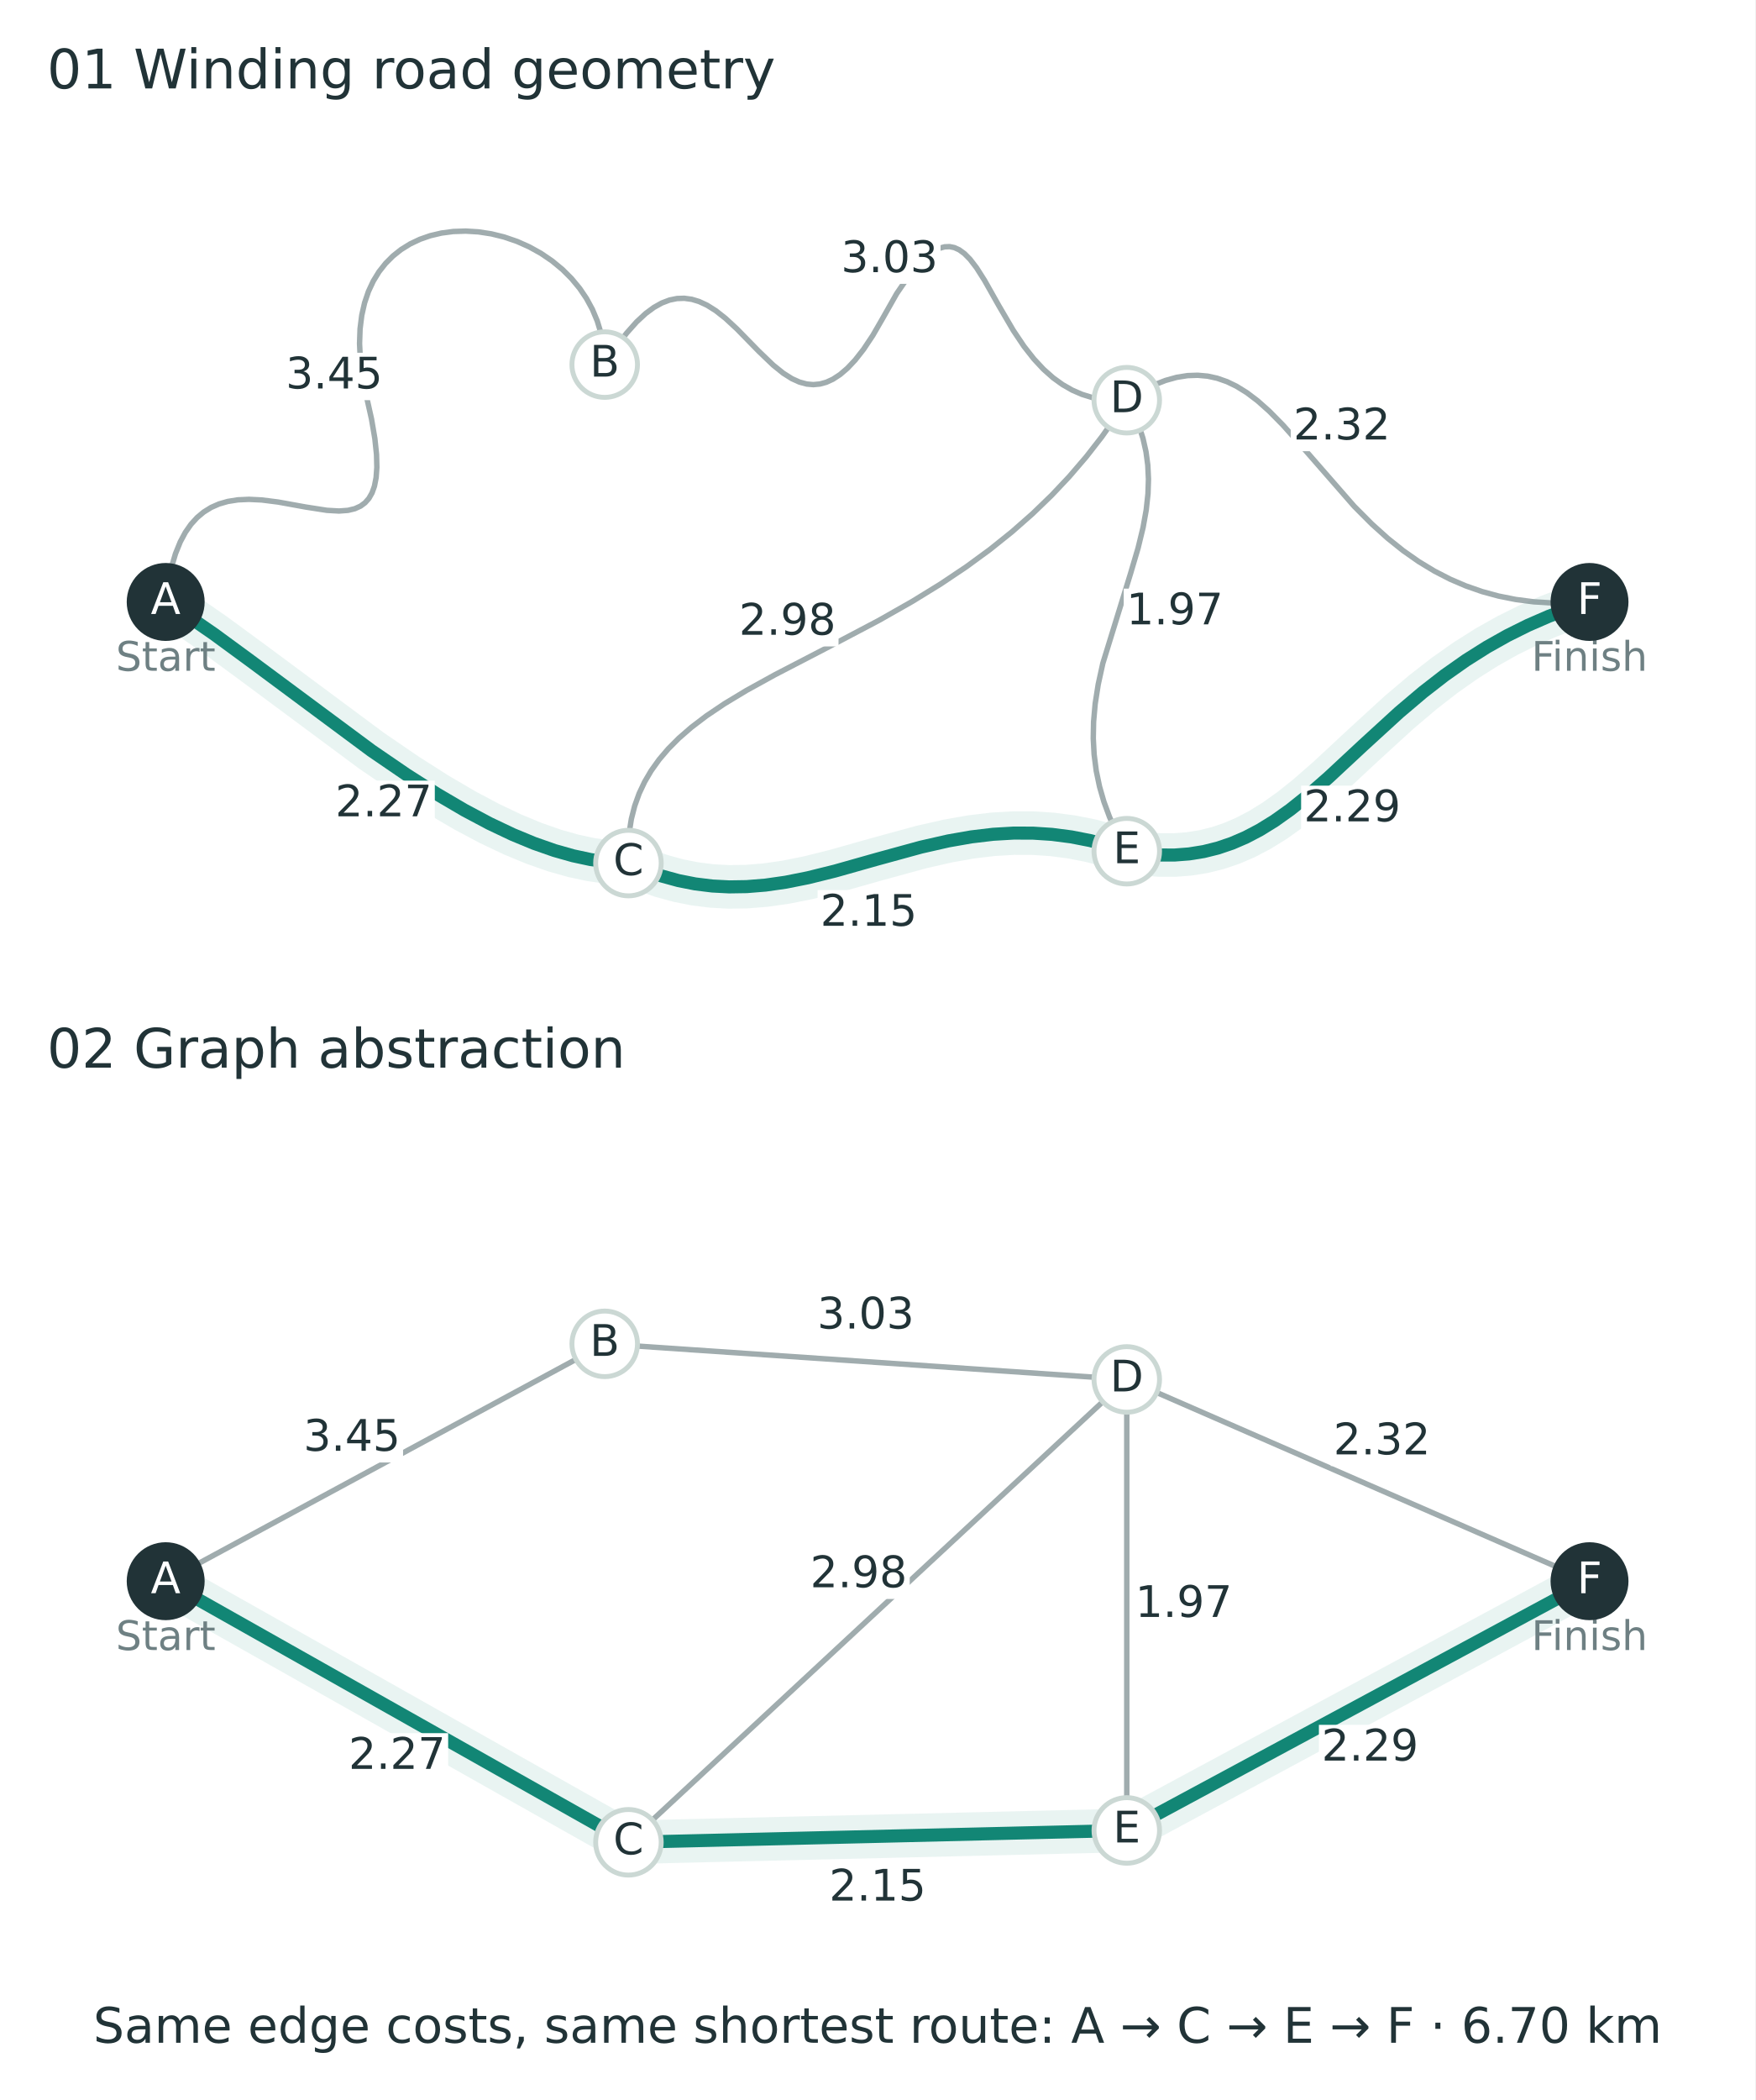
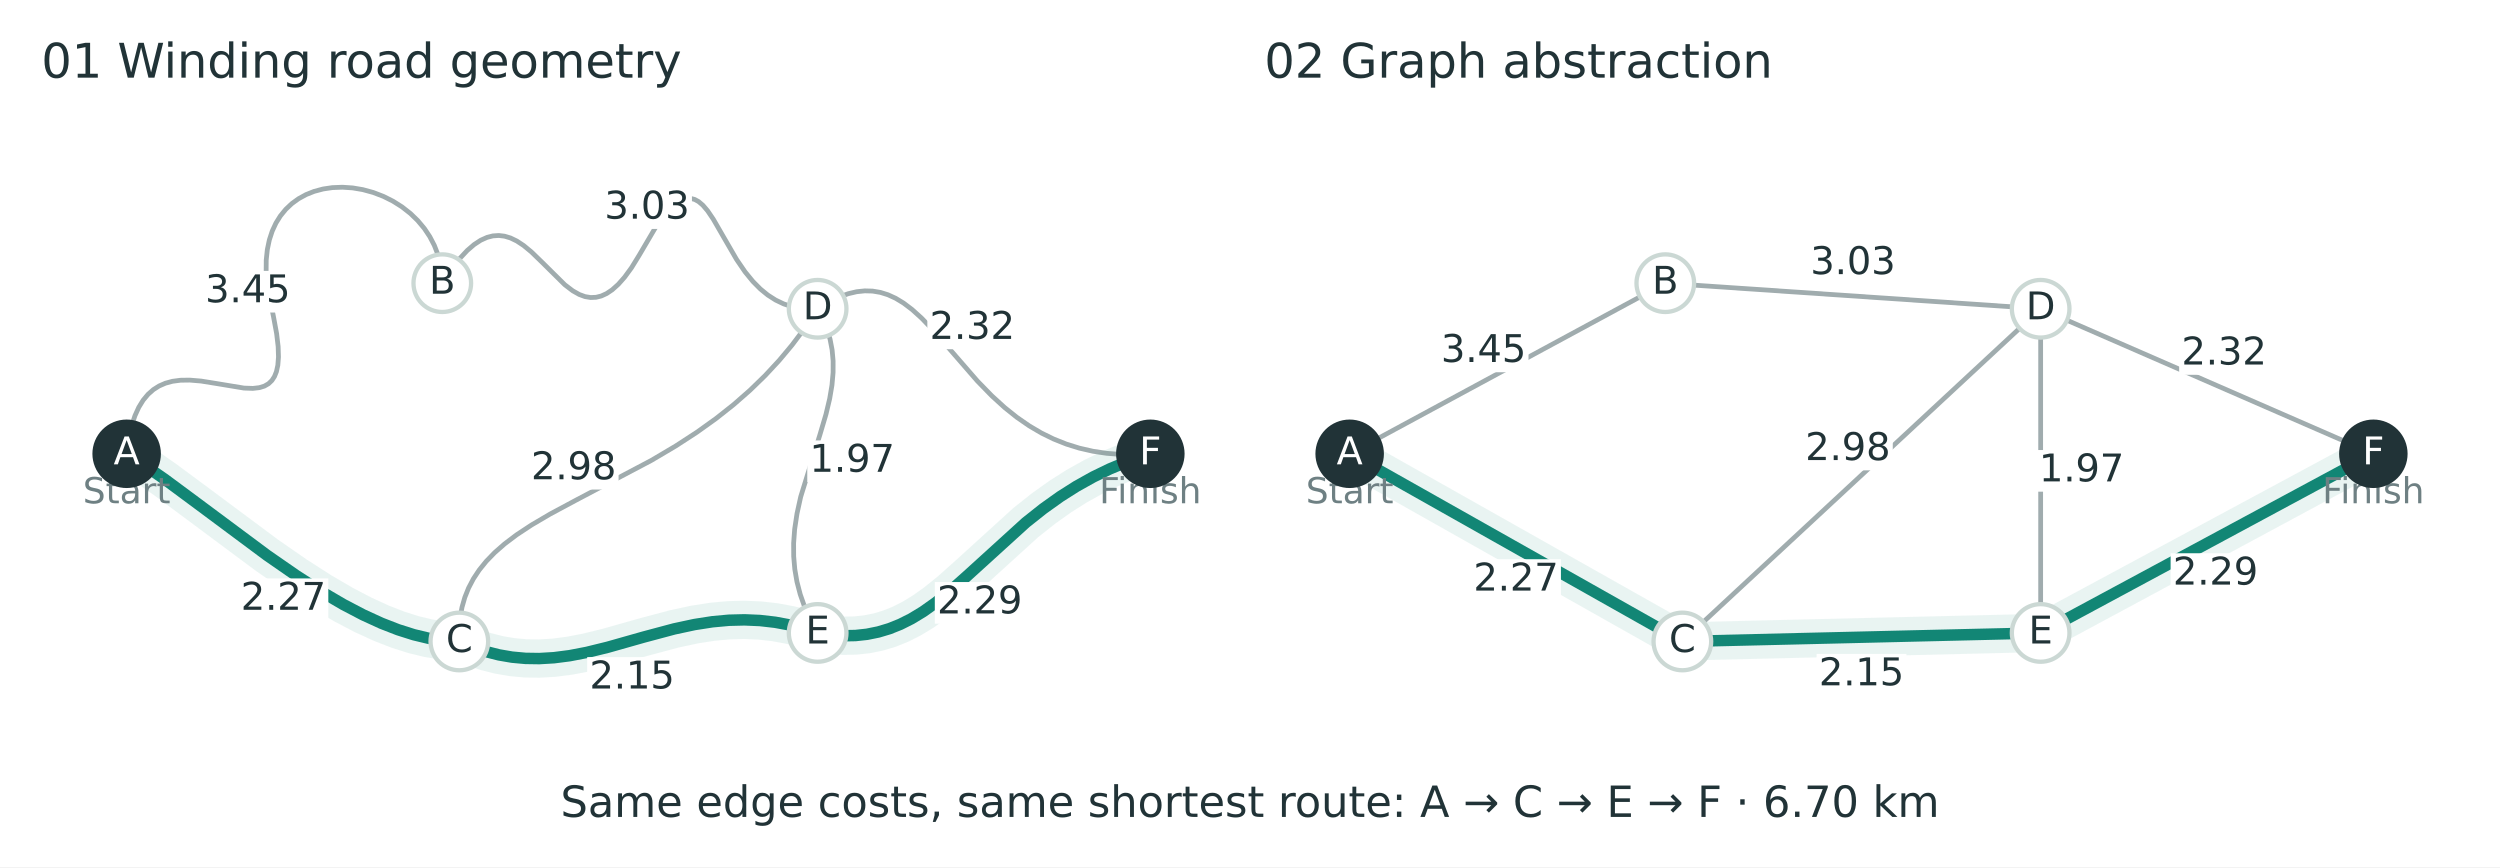
- <svg xmlns="http://www.w3.org/2000/svg" xmlns:xlink="http://www.w3.org/1999/xlink" width="322.437pt" height="385.68pt" viewBox="0 0 322.437 385.68" version="1.1">
+ <svg xmlns="http://www.w3.org/2000/svg" xmlns:xlink="http://www.w3.org/1999/xlink" width="522.48pt" height="181.237pt" viewBox="0 0 522.48 181.237" version="1.1">
  <defs>
    <style type="text/css">*{stroke-linejoin: round; stroke-linecap: butt}</style>
  </defs>
  <g id="figure_1">
    <g id="patch_1">
-       <path d="M 0 385.68 L 322.437 385.68 L 322.437 0 L 0 0 z " style="fill: #ffffff" />
+       <path d="M 0 181.237 L 522.48 181.237 L 522.48 0 L 0 0 z " style="fill: #ffffff" />
    </g>
    <g id="axes_1">
      <g id="line2d_1">
-         <path d="M 30.437 110.554 L 34.381 113.054 L 39.309 116.458 L 46.115 121.449 L 68.247 137.871 L 74.704 142.286 L 80.319 145.863 L 85.351 148.811 L 89.926 151.245 L 94.184 153.265 L 98.117 154.892 L 101.87 156.205 L 105.291 157.173 L 108.529 157.867 L 111.582 158.301 L 114.451 158.493 L 115.445 158.508 L 115.445 158.508 " clip-path="url(#p13f0775d7f)" style="fill: none; stroke: #128675; stroke-opacity: 0.09; stroke-width: 8; stroke-linecap: round" />
+         <path d="M 26.469 94.839 L 29.981 97.075 L 34.541 100.253 L 41.373 105.314 L 55.816 116.061 L 61.935 120.301 L 67.145 123.643 L 71.759 126.34 L 75.874 128.493 L 79.726 130.258 L 83.181 131.604 L 86.482 132.651 L 89.504 133.379 L 92.367 133.84 L 95.07 134.047 L 96 134.062 L 96 134.062 " clip-path="url(#p86a89e6e1b)" style="fill: none; stroke: #128675; stroke-opacity: 0.09; stroke-width: 8; stroke-linecap: round" />
      </g>
      <g id="line2d_2">
-         <path d="M 115.445 158.508 L 118.519 159.822 L 121.533 160.878 L 124.645 161.73 L 127.701 162.334 L 130.857 162.723 L 133.964 162.884 L 137.174 162.834 L 140.633 162.553 L 144.342 162.022 L 148.445 161.203 L 153.375 159.98 L 161.145 157.785 L 169.194 155.58 L 174.203 154.441 L 178.423 153.7 L 182.431 153.223 L 186.221 153.001 L 189.779 153.013 L 193.257 153.241 L 196.822 153.704 L 200.305 154.385 L 203.879 155.319 L 206.992 156.328 L 206.992 156.328 " clip-path="url(#p13f0775d7f)" style="fill: none; stroke: #128675; stroke-opacity: 0.09; stroke-width: 8; stroke-linecap: round" />
+         <path d="M 96 134.062 L 98.776 135.238 L 101.492 136.158 L 104.279 136.867 L 107.013 137.336 L 109.82 137.595 L 112.703 137.639 L 115.78 137.456 L 119.054 137.034 L 122.645 136.344 L 127.024 135.267 L 134.544 133.137 L 140.919 131.433 L 145.162 130.523 L 148.89 129.942 L 152.331 129.626 L 155.601 129.542 L 158.825 129.683 L 162 130.046 L 165.122 130.625 L 168.333 131.454 L 170.88 132.279 L 170.88 132.279 " clip-path="url(#p86a89e6e1b)" style="fill: none; stroke: #128675; stroke-opacity: 0.09; stroke-width: 8; stroke-linecap: round" />
      </g>
      <g id="line2d_3">
-         <path d="M 206.992 156.328 L 210.056 156.795 L 212.978 157.026 L 215.767 157.034 L 218.436 156.829 L 221.133 156.395 L 223.719 155.752 L 226.335 154.863 L 228.857 153.773 L 231.419 152.43 L 234.144 150.746 L 237.035 148.691 L 240.218 146.15 L 244.063 142.785 L 250.407 136.882 L 257.04 130.815 L 261.415 127.111 L 265.377 124.035 L 269.298 121.275 L 273.154 118.841 L 276.909 116.73 L 280.709 114.841 L 284.539 113.175 L 288.59 111.655 L 292 110.554 L 292 110.554 " clip-path="url(#p13f0775d7f)" style="fill: none; stroke: #128675; stroke-opacity: 0.09; stroke-width: 8; stroke-linecap: round" />
+         <path d="M 170.88 132.279 L 173.657 132.692 L 176.292 132.867 L 178.796 132.82 L 181.181 132.561 L 183.57 132.078 L 185.855 131.393 L 188.153 130.474 L 190.465 129.313 L 192.897 127.84 L 195.546 125.962 L 198.519 123.564 L 202.224 120.267 L 214.394 109.203 L 218.041 106.31 L 221.588 103.779 L 224.996 101.618 L 228.501 99.663 L 231.943 97.995 L 235.447 96.534 L 239.175 95.222 L 240.411 94.839 L 240.411 94.839 " clip-path="url(#p86a89e6e1b)" style="fill: none; stroke: #128675; stroke-opacity: 0.09; stroke-width: 8; stroke-linecap: round" />
      </g>
      <g id="line2d_4">
-         <path d="M 30.437 110.554 L 30.9 107.075 L 31.497 104.199 L 32.239 101.687 L 33.116 99.516 L 34.051 97.772 L 35.086 96.29 L 36.213 95.053 L 37.423 94.042 L 38.794 93.192 L 40.239 92.557 L 41.843 92.094 L 43.703 91.8 L 45.72 91.708 L 48.087 91.822 L 51.098 92.204 L 56.182 93.125 L 60.056 93.726 L 62.286 93.852 L 63.921 93.731 L 65.185 93.428 L 66.247 92.943 L 67.068 92.333 L 67.77 91.534 L 68.346 90.526 L 68.786 89.293 L 69.095 87.708 L 69.23 85.823 L 69.169 83.467 L 68.861 80.547 L 68.249 76.956 L 67.233 72.42 L 66.583 69.105 L 66.193 66 L 66.052 63.103 L 66.144 60.409 L 66.456 57.916 L 66.975 55.622 L 67.687 53.522 L 68.578 51.615 L 69.634 49.897 L 70.843 48.365 L 72.19 47.016 L 73.661 45.847 L 75.346 44.8 L 77.14 43.949 L 79.027 43.291 L 81.107 42.801 L 83.254 42.518 L 85.57 42.442 L 87.915 42.587 L 90.267 42.95 L 92.602 43.524 L 95.017 44.353 L 97.246 45.348 L 99.39 46.539 L 101.424 47.923 L 103.327 49.494 L 104.986 51.15 L 106.488 52.965 L 107.743 54.822 L 108.824 56.813 L 109.713 58.935 L 110.36 61.049 L 110.81 63.273 L 111.049 65.603 L 111.086 66.96 L 111.086 66.96 " clip-path="url(#p13f0775d7f)" style="fill: none; stroke: #6e8083; stroke-opacity: 0.65; stroke-linecap: round" />
+         <path d="M 26.469 94.839 L 26.901 91.683 L 27.476 89.101 L 28.199 86.889 L 29.006 85.118 L 29.923 83.632 L 30.94 82.411 L 32.047 81.433 L 33.232 80.677 L 34.562 80.092 L 36.034 79.69 L 37.728 79.465 L 39.639 79.437 L 42.009 79.636 L 45.223 80.151 L 50.986 81.104 L 52.849 81.171 L 54.213 81.015 L 55.261 80.688 L 56.129 80.187 L 56.825 79.518 L 57.361 78.695 L 57.773 77.666 L 58.065 76.328 L 58.199 74.611 L 58.131 72.437 L 57.812 69.714 L 57.186 66.337 L 55.848 59.646 L 55.62 56.896 L 55.638 54.359 L 55.869 52.155 L 56.292 50.134 L 56.896 48.293 L 57.665 46.631 L 58.588 45.142 L 59.716 43.754 L 60.985 42.554 L 62.379 41.541 L 63.968 40.668 L 65.66 39.994 L 67.53 39.495 L 69.472 39.208 L 71.564 39.128 L 73.685 39.269 L 75.809 39.628 L 78.012 40.229 L 80.162 41.056 L 82.139 42.05 L 84.017 43.237 L 85.77 44.613 L 87.301 46.093 L 88.674 47.735 L 89.812 49.44 L 90.77 51.281 L 91.494 53.149 L 92.023 55.132 L 92.341 57.228 L 92.434 59.182 L 92.434 59.182 " clip-path="url(#p86a89e6e1b)" style="fill: none; stroke: #6e8083; stroke-opacity: 0.65; stroke-linecap: round" />
      </g>
      <g id="line2d_5">
-         <path d="M 111.086 66.96 L 113.197 63.723 L 115.11 61.184 L 116.948 59.117 L 118.613 57.574 L 120.121 56.46 L 121.581 55.645 L 122.995 55.107 L 124.367 54.827 L 125.7 54.782 L 127.082 54.97 L 128.426 55.376 L 129.898 56.061 L 131.491 57.062 L 133.274 58.464 L 135.392 60.425 L 139.381 64.507 L 142.029 67.047 L 143.889 68.542 L 145.476 69.544 L 146.862 70.171 L 148.197 70.532 L 149.4 70.639 L 150.63 70.525 L 151.804 70.201 L 153.007 69.648 L 154.33 68.784 L 155.691 67.617 L 157.094 66.126 L 158.639 64.154 L 160.341 61.599 L 162.108 58.541 L 164.733 53.91 L 166.767 50.95 L 168.544 48.75 L 170.029 47.25 L 171.339 46.237 L 172.497 45.623 L 173.527 45.331 L 174.445 45.295 L 175.321 45.473 L 176.213 45.881 L 177.172 46.579 L 178.197 47.617 L 179.389 49.17 L 180.861 51.488 L 183.489 56.143 L 186.156 60.7 L 188.109 63.607 L 189.927 65.922 L 191.696 67.819 L 193.46 69.384 L 195.191 70.633 L 196.96 71.645 L 198.753 72.426 L 200.673 73.019 L 202.604 73.388 L 204.661 73.557 L 206.851 73.51 L 206.992 73.499 L 206.992 73.499 " clip-path="url(#p13f0775d7f)" style="fill: none; stroke: #6e8083; stroke-opacity: 0.65; stroke-linecap: round" />
+         <path d="M 92.434 59.182 L 94.349 56.269 L 96.085 54.026 L 97.66 52.339 L 99.09 51.11 L 100.466 50.209 L 101.794 49.61 L 103.002 49.3 L 104.244 49.216 L 105.448 49.36 L 106.685 49.733 L 108.02 50.378 L 109.445 51.319 L 111.082 52.672 L 113.229 54.753 L 118.047 59.516 L 119.695 60.773 L 121.065 61.547 L 122.272 61.989 L 123.443 62.181 L 124.576 62.132 L 125.67 61.858 L 126.795 61.341 L 127.952 60.561 L 129.221 59.421 L 130.535 57.933 L 131.979 55.953 L 133.566 53.377 L 137.274 47.07 L 138.983 44.807 L 140.411 43.276 L 141.608 42.304 L 142.665 41.73 L 143.555 41.484 L 144.395 41.476 L 145.193 41.687 L 145.997 42.128 L 146.891 42.889 L 147.875 44.04 L 149.078 45.818 L 150.904 48.983 L 153.935 54.218 L 155.709 56.813 L 157.348 58.819 L 158.904 60.389 L 160.469 61.667 L 162.099 62.71 L 163.786 63.516 L 165.521 64.09 L 167.29 64.44 L 169.191 64.583 L 170.88 64.531 L 170.88 64.531 " clip-path="url(#p86a89e6e1b)" style="fill: none; stroke: #6e8083; stroke-opacity: 0.65; stroke-linecap: round" />
      </g>
      <g id="line2d_6">
-         <path d="M 30.437 110.554 L 34.381 113.054 L 39.309 116.458 L 46.115 121.449 L 68.247 137.871 L 74.704 142.286 L 80.319 145.863 L 85.351 148.811 L 89.926 151.245 L 94.184 153.265 L 98.117 154.892 L 101.87 156.205 L 105.291 157.173 L 108.529 157.867 L 111.582 158.301 L 114.451 158.493 L 115.445 158.508 L 115.445 158.508 " clip-path="url(#p13f0775d7f)" style="fill: none; stroke: #128675; stroke-width: 2.4; stroke-linecap: round" />
+         <path d="M 26.469 94.839 L 29.981 97.075 L 34.541 100.253 L 41.373 105.314 L 55.816 116.061 L 61.935 120.301 L 67.145 123.643 L 71.759 126.34 L 75.874 128.493 L 79.726 130.258 L 83.181 131.604 L 86.482 132.651 L 89.504 133.379 L 92.367 133.84 L 95.07 134.047 L 96 134.062 L 96 134.062 " clip-path="url(#p86a89e6e1b)" style="fill: none; stroke: #128675; stroke-width: 2.4; stroke-linecap: round" />
      </g>
      <g id="line2d_7">
-         <path d="M 115.445 158.508 L 118.519 159.822 L 121.533 160.878 L 124.645 161.73 L 127.701 162.334 L 130.857 162.723 L 133.964 162.884 L 137.174 162.834 L 140.633 162.553 L 144.342 162.022 L 148.445 161.203 L 153.375 159.98 L 161.145 157.785 L 169.194 155.58 L 174.203 154.441 L 178.423 153.7 L 182.431 153.223 L 186.221 153.001 L 189.779 153.013 L 193.257 153.241 L 196.822 153.704 L 200.305 154.385 L 203.879 155.319 L 206.992 156.328 L 206.992 156.328 " clip-path="url(#p13f0775d7f)" style="fill: none; stroke: #128675; stroke-width: 2.4; stroke-linecap: round" />
+         <path d="M 96 134.062 L 98.776 135.238 L 101.492 136.158 L 104.279 136.867 L 107.013 137.336 L 109.82 137.595 L 112.703 137.639 L 115.78 137.456 L 119.054 137.034 L 122.645 136.344 L 127.024 135.267 L 134.544 133.137 L 140.919 131.433 L 145.162 130.523 L 148.89 129.942 L 152.331 129.626 L 155.601 129.542 L 158.825 129.683 L 162 130.046 L 165.122 130.625 L 168.333 131.454 L 170.88 132.279 L 170.88 132.279 " clip-path="url(#p86a89e6e1b)" style="fill: none; stroke: #128675; stroke-width: 2.4; stroke-linecap: round" />
      </g>
      <g id="line2d_8">
-         <path d="M 206.992 156.328 L 210.056 156.795 L 212.978 157.026 L 215.767 157.034 L 218.436 156.829 L 221.133 156.395 L 223.719 155.752 L 226.335 154.863 L 228.857 153.773 L 231.419 152.43 L 234.144 150.746 L 237.035 148.691 L 240.218 146.15 L 244.063 142.785 L 250.407 136.882 L 257.04 130.815 L 261.415 127.111 L 265.377 124.035 L 269.298 121.275 L 273.154 118.841 L 276.909 116.73 L 280.709 114.841 L 284.539 113.175 L 288.59 111.655 L 292 110.554 L 292 110.554 " clip-path="url(#p13f0775d7f)" style="fill: none; stroke: #128675; stroke-width: 2.4; stroke-linecap: round" />
+         <path d="M 170.88 132.279 L 173.657 132.692 L 176.292 132.867 L 178.796 132.82 L 181.181 132.561 L 183.57 132.078 L 185.855 131.393 L 188.153 130.474 L 190.465 129.313 L 192.897 127.84 L 195.546 125.962 L 198.519 123.564 L 202.224 120.267 L 214.394 109.203 L 218.041 106.31 L 221.588 103.779 L 224.996 101.618 L 228.501 99.663 L 231.943 97.995 L 235.447 96.534 L 239.175 95.222 L 240.411 94.839 L 240.411 94.839 " clip-path="url(#p86a89e6e1b)" style="fill: none; stroke: #128675; stroke-width: 2.4; stroke-linecap: round" />
      </g>
      <g id="line2d_9">
-         <path d="M 206.992 73.499 L 209.54 71.934 L 211.957 70.714 L 214.114 69.869 L 216.174 69.297 L 218.144 68.985 L 220.032 68.919 L 221.847 69.083 L 223.596 69.465 L 225.397 70.094 L 227.143 70.936 L 229.052 72.117 L 231.019 73.605 L 233.153 75.503 L 235.671 78.057 L 238.912 81.693 L 248.774 92.99 L 252.004 96.232 L 254.927 98.865 L 257.759 101.13 L 260.621 103.137 L 263.501 104.881 L 266.384 106.365 L 269.254 107.597 L 272.285 108.654 L 275.281 109.468 L 278.434 110.098 L 281.754 110.529 L 285.248 110.746 L 288.923 110.736 L 292 110.554 L 292 110.554 " clip-path="url(#p13f0775d7f)" style="fill: none; stroke: #6e8083; stroke-opacity: 0.65; stroke-linecap: round" />
+         <path d="M 170.88 64.531 L 173.216 63.111 L 175.3 62.096 L 177.275 61.381 L 179.043 60.967 L 180.73 60.789 L 182.344 60.833 L 183.989 61.108 L 185.57 61.6 L 187.186 62.339 L 188.838 63.342 L 190.616 64.686 L 192.608 66.487 L 194.914 68.884 L 198.253 72.714 L 204.277 79.643 L 207.278 82.723 L 209.976 85.183 L 212.524 87.22 L 215.128 89.019 L 217.643 90.497 L 220.179 91.742 L 222.874 92.818 L 225.576 93.658 L 228.44 94.312 L 231.293 94.741 L 234.305 94.975 L 237.485 95 L 240.411 94.839 L 240.411 94.839 " clip-path="url(#p86a89e6e1b)" style="fill: none; stroke: #6e8083; stroke-opacity: 0.65; stroke-linecap: round" />
      </g>
      <g id="line2d_10">
-         <path d="M 115.445 158.508 L 115.399 155.649 L 115.581 152.953 L 115.983 150.408 L 116.596 148.006 L 117.412 145.736 L 118.422 143.589 L 119.617 141.554 L 121.088 139.497 L 122.749 137.546 L 124.711 135.574 L 126.997 133.586 L 129.771 131.476 L 133.082 129.248 L 137.143 126.798 L 142.38 123.911 L 151.618 119.122 L 161.444 113.946 L 167.621 110.439 L 172.802 107.251 L 177.558 104.063 L 181.866 100.908 L 185.915 97.662 L 189.694 94.337 L 193.198 90.953 L 196.425 87.532 L 199.56 83.878 L 202.414 80.214 L 205.166 76.318 L 206.992 73.499 L 206.992 73.499 " clip-path="url(#p13f0775d7f)" style="fill: none; stroke: #6e8083; stroke-opacity: 0.65; stroke-linecap: round" />
+         <path d="M 96 134.062 L 95.971 131.423 L 96.162 129.093 L 96.557 126.902 L 97.146 124.842 L 97.92 122.902 L 98.938 120.961 L 100.146 119.133 L 101.62 117.308 L 103.382 115.49 L 105.449 113.678 L 107.955 111.783 L 111.071 109.725 L 115.001 107.415 L 120.431 104.503 L 136.143 96.211 L 141.219 93.207 L 145.623 90.346 L 149.66 87.457 L 153.311 84.569 L 156.731 81.575 L 159.911 78.487 L 162.847 75.323 L 165.539 72.103 L 168.131 68.652 L 170.477 65.169 L 170.88 64.531 L 170.88 64.531 " clip-path="url(#p86a89e6e1b)" style="fill: none; stroke: #6e8083; stroke-opacity: 0.65; stroke-linecap: round" />
      </g>
      <g id="line2d_11">
-         <path d="M 206.992 73.499 L 208.233 75.848 L 209.22 78.186 L 209.97 80.517 L 210.523 82.969 L 210.852 85.417 L 210.976 87.99 L 210.888 90.691 L 210.565 93.651 L 209.986 96.875 L 209.075 100.63 L 207.688 105.324 L 202.595 121.82 L 201.742 125.714 L 201.189 129.246 L 200.895 132.547 L 200.837 135.605 L 200.994 138.561 L 201.382 141.561 L 201.986 144.454 L 202.787 147.236 L 203.829 150.06 L 205.128 152.926 L 206.702 155.838 L 206.992 156.328 L 206.992 156.328 " clip-path="url(#p13f0775d7f)" style="fill: none; stroke: #6e8083; stroke-opacity: 0.65; stroke-linecap: round" />
+         <path d="M 170.88 64.531 L 171.994 66.665 L 172.854 68.789 L 173.479 70.905 L 173.903 73.12 L 174.115 75.436 L 174.11 77.856 L 173.875 80.487 L 173.394 83.334 L 172.612 86.616 L 171.347 90.883 L 167.339 103.828 L 166.564 107.354 L 166.078 110.595 L 165.861 113.539 L 165.875 116.292 L 166.108 118.969 L 166.553 121.567 L 167.239 124.208 L 168.136 126.765 L 169.29 129.366 L 170.721 132.012 L 170.88 132.279 L 170.88 132.279 " clip-path="url(#p86a89e6e1b)" style="fill: none; stroke: #6e8083; stroke-opacity: 0.65; stroke-linecap: round" />
      </g>
      <g id="text_1">
        <g id="patch_2">
-           <path d="M 52.002 73.491 L 70.775 73.491 L 70.775 64.789 L 52.002 64.789 z " style="fill: #ffffff" />
-         </g>
-         <text style="font-size: 8px; font-family: 'DejaVu Sans'; text-anchor: middle; fill: #213337" x="61.389" y="71.348" transform="rotate(-0 61.38856 71.34761)">3.45</text>
+           <path d="M 42.399 65.316 L 61.171 65.316 L 61.171 56.614 L 42.399 56.614 z " style="fill: #ffffff" />
+         </g>
+         <text style="font-size: 8px; font-family: 'DejaVu Sans'; text-anchor: middle; fill: #213337" x="51.785" y="63.173" transform="rotate(-0 51.78506 63.17272)">3.45</text>
      </g>
      <g id="text_2">
        <g id="patch_3">
-           <path d="M 154.012 52.13 L 172.784 52.13 L 172.784 43.428 L 154.012 43.428 z " style="fill: #ffffff" />
-         </g>
-         <text style="font-size: 8px; font-family: 'DejaVu Sans'; text-anchor: middle; fill: #213337" x="163.398" y="49.987" transform="rotate(-0 163.3982 49.98662)">3.03</text>
+           <path d="M 125.836 47.845 L 144.609 47.845 L 144.609 39.142 L 125.836 39.142 z " style="fill: #ffffff" />
+         </g>
+         <text style="font-size: 8px; font-family: 'DejaVu Sans'; text-anchor: middle; fill: #213337" x="135.223" y="45.701" transform="rotate(-0 135.2226 45.70076)">3.03</text>
      </g>
      <g id="text_3">
        <g id="patch_4">
-           <path d="M 61.103 152.069 L 79.875 152.069 L 79.875 143.367 L 61.103 143.367 z " style="fill: #ffffff" />
-         </g>
-         <text style="font-size: 8px; font-family: 'DejaVu Sans'; text-anchor: middle; fill: #213337" x="70.489" y="149.926" transform="rotate(-0 70.48878 149.9255)">2.27</text>
+           <path d="M 49.842 129.588 L 68.615 129.588 L 68.615 120.886 L 49.842 120.886 z " style="fill: #ffffff" />
+         </g>
+         <text style="font-size: 8px; font-family: 'DejaVu Sans'; text-anchor: middle; fill: #213337" x="59.228" y="127.445" transform="rotate(-0 59.22847 127.4446)">2.27</text>
      </g>
      <g id="text_4">
        <g id="patch_5">
-           <path d="M 150.197 172.177 L 168.97 172.177 L 168.97 163.474 L 150.197 163.474 z " style="fill: #ffffff" />
-         </g>
-         <text style="font-size: 8px; font-family: 'DejaVu Sans'; text-anchor: middle; fill: #213337" x="159.584" y="170.033" transform="rotate(-0 159.5837 170.0332)">2.15</text>
+           <path d="M 122.716 146.035 L 141.489 146.035 L 141.489 137.333 L 122.716 137.333 z " style="fill: #ffffff" />
+         </g>
+         <text style="font-size: 8px; font-family: 'DejaVu Sans'; text-anchor: middle; fill: #213337" x="132.103" y="143.891" transform="rotate(-0 132.1026 143.8914)">2.15</text>
      </g>
      <g id="text_5">
        <g id="patch_6">
-           <path d="M 239.02 152.996 L 257.792 152.996 L 257.792 144.293 L 239.02 144.293 z " style="fill: #ffffff" />
-         </g>
-         <text style="font-size: 8px; font-family: 'DejaVu Sans'; text-anchor: middle; fill: #213337" x="248.406" y="150.852" transform="rotate(-0 248.4062 150.8519)">2.29</text>
+           <path d="M 195.368 130.346 L 214.14 130.346 L 214.14 121.644 L 195.368 121.644 z " style="fill: #ffffff" />
+         </g>
+         <text style="font-size: 8px; font-family: 'DejaVu Sans'; text-anchor: middle; fill: #213337" x="204.754" y="128.202" transform="rotate(-0 204.7539 128.2023)">2.29</text>
      </g>
      <g id="text_6">
        <g id="patch_7">
-           <path d="M 237.113 82.864 L 255.885 82.864 L 255.885 74.162 L 237.113 74.162 z " style="fill: #ffffff" />
-         </g>
-         <text style="font-size: 8px; font-family: 'DejaVu Sans'; text-anchor: middle; fill: #213337" x="246.499" y="80.72" transform="rotate(-0 246.499 80.72028)">2.32</text>
+           <path d="M 193.808 72.983 L 212.58 72.983 L 212.58 64.28 L 193.808 64.28 z " style="fill: #ffffff" />
+         </g>
+         <text style="font-size: 8px; font-family: 'DejaVu Sans'; text-anchor: middle; fill: #213337" x="203.194" y="70.839" transform="rotate(-0 203.1939 70.83899)">2.32</text>
      </g>
      <g id="text_7">
        <g id="patch_8">
-           <path d="M 135.267 118.72 L 154.039 118.72 L 154.039 110.017 L 135.267 110.017 z " style="fill: #ffffff" />
-         </g>
-         <text style="font-size: 8px; font-family: 'DejaVu Sans'; text-anchor: middle; fill: #213337" x="144.653" y="116.576" transform="rotate(-0 144.6528 116.5762)">2.98</text>
+           <path d="M 110.504 102.311 L 129.276 102.311 L 129.276 93.608 L 110.504 93.608 z " style="fill: #ffffff" />
+         </g>
+         <text style="font-size: 8px; font-family: 'DejaVu Sans'; text-anchor: middle; fill: #213337" x="119.89" y="100.167" transform="rotate(-0 119.8901 100.1669)">2.98</text>
      </g>
      <g id="text_8">
        <g id="patch_9">
-           <path d="M 206.434 116.813 L 225.206 116.813 L 225.206 108.11 L 206.434 108.11 z " style="fill: #ffffff" />
-         </g>
-         <text style="font-size: 8px; font-family: 'DejaVu Sans'; text-anchor: middle; fill: #213337" x="215.82" y="114.669" transform="rotate(-0 215.8198 114.669)">1.97</text>
+           <path d="M 168.714 100.751 L 187.486 100.751 L 187.486 92.048 L 168.714 92.048 z " style="fill: #ffffff" />
+         </g>
+         <text style="font-size: 8px; font-family: 'DejaVu Sans'; text-anchor: middle; fill: #213337" x="178.1" y="98.607" transform="rotate(-0 178.1002 98.60694)">1.97</text>
      </g>
      <g id="text_9">
-         <text style="font-size: 7.5px; font-family: 'DejaVu Sans'; text-anchor: middle; fill: #6e8083" x="30.437" y="123.196" transform="rotate(-0 30.43693 123.1965)">Start</text>
+         <text style="font-size: 7.5px; font-family: 'DejaVu Sans'; text-anchor: middle; fill: #6e8083" x="26.469" y="105.18" transform="rotate(-0 26.46854 105.18)">Start</text>
      </g>
      <g id="text_10">
-         <text style="font-size: 7.5px; font-family: 'DejaVu Sans'; text-anchor: middle; fill: #6e8083" x="292" y="123.196" transform="rotate(-0 292 123.1965)">Finish</text>
+         <text style="font-size: 7.5px; font-family: 'DejaVu Sans'; text-anchor: middle; fill: #6e8083" x="240.411" y="105.18" transform="rotate(-0 240.411 105.18)">Finish</text>
      </g>
      <g id="text_11">
        <text style="font-weight: 500; font-size: 10px; font-family: 'DejaVu Sans'; text-anchor: start; fill: #213337" x="8.64" y="16.238" transform="rotate(-0 8.64 16.23844)">01   Winding road geometry</text>
      </g>
      <g id="PathCollection_1">
        <defs>
          <path id="m67f1d8b882" d="M 0 6.708 C 1.779 6.708 3.485 6.001 4.743 4.743 C 6.001 3.485 6.708 1.779 6.708 0 C 6.708 -1.779 6.001 -3.485 4.743 -4.743 C 3.485 -6.001 1.779 -6.708 0 -6.708 C -1.779 -6.708 -3.485 -6.001 -4.743 -4.743 C -6.001 -3.485 -6.708 -1.779 -6.708 0 C -6.708 1.779 -6.001 3.485 -4.743 4.743 C -3.485 6.001 -1.779 6.708 0 6.708 z " style="stroke: #213337; stroke-width: 0.9" />
        </defs>
-         <g clip-path="url(#p13f0775d7f)">
-           <use xlink:href="#m67f1d8b882" x="30.437" y="110.554" style="fill: #213337; stroke: #213337; stroke-width: 0.9" />
+         <g clip-path="url(#p86a89e6e1b)">
+           <use xlink:href="#m67f1d8b882" x="26.469" y="94.839" style="fill: #213337; stroke: #213337; stroke-width: 0.9" />
        </g>
      </g>
      <g id="PathCollection_2">
        <defs>
          <path id="mf97acda5c3" d="M 0 6.021 C 1.597 6.021 3.128 5.386 4.257 4.257 C 5.386 3.128 6.021 1.597 6.021 0 C 6.021 -1.597 5.386 -3.128 4.257 -4.257 C 3.128 -5.386 1.597 -6.021 0 -6.021 C -1.597 -6.021 -3.128 -5.386 -4.257 -4.257 C -5.386 -3.128 -6.021 -1.597 -6.021 0 C -6.021 1.597 -5.386 3.128 -4.257 4.257 C -3.128 5.386 -1.597 6.021 0 6.021 z " style="stroke: #cbd8d4; stroke-width: 0.9" />
        </defs>
-         <g clip-path="url(#p13f0775d7f)">
-           <use xlink:href="#mf97acda5c3" x="111.086" y="66.96" style="fill: #ffffff; stroke: #cbd8d4; stroke-width: 0.9" />
+         <g clip-path="url(#p86a89e6e1b)">
+           <use xlink:href="#mf97acda5c3" x="92.434" y="59.182" style="fill: #ffffff; stroke: #cbd8d4; stroke-width: 0.9" />
        </g>
      </g>
      <g id="PathCollection_3">
-         <g clip-path="url(#p13f0775d7f)">
-           <use xlink:href="#mf97acda5c3" x="115.445" y="158.508" style="fill: #ffffff; stroke: #cbd8d4; stroke-width: 0.9" />
+         <g clip-path="url(#p86a89e6e1b)">
+           <use xlink:href="#mf97acda5c3" x="96" y="134.062" style="fill: #ffffff; stroke: #cbd8d4; stroke-width: 0.9" />
        </g>
      </g>
      <g id="PathCollection_4">
-         <g clip-path="url(#p13f0775d7f)">
-           <use xlink:href="#mf97acda5c3" x="206.992" y="73.499" style="fill: #ffffff; stroke: #cbd8d4; stroke-width: 0.9" />
+         <g clip-path="url(#p86a89e6e1b)">
+           <use xlink:href="#mf97acda5c3" x="170.88" y="64.531" style="fill: #ffffff; stroke: #cbd8d4; stroke-width: 0.9" />
        </g>
      </g>
      <g id="PathCollection_5">
-         <g clip-path="url(#p13f0775d7f)">
-           <use xlink:href="#mf97acda5c3" x="206.992" y="156.328" style="fill: #ffffff; stroke: #cbd8d4; stroke-width: 0.9" />
+         <g clip-path="url(#p86a89e6e1b)">
+           <use xlink:href="#mf97acda5c3" x="170.88" y="132.279" style="fill: #ffffff; stroke: #cbd8d4; stroke-width: 0.9" />
        </g>
      </g>
      <g id="PathCollection_6">
-         <g clip-path="url(#p13f0775d7f)">
-           <use xlink:href="#m67f1d8b882" x="292" y="110.554" style="fill: #213337; stroke: #213337; stroke-width: 0.9" />
+         <g clip-path="url(#p86a89e6e1b)">
+           <use xlink:href="#m67f1d8b882" x="240.411" y="94.839" style="fill: #213337; stroke: #213337; stroke-width: 0.9" />
        </g>
      </g>
      <g id="text_12">
-         <text style="font-size: 8px; font-family: 'DejaVu Sans'; text-anchor: middle; fill: #ffffff" x="30.437" y="112.762" transform="rotate(-0 30.43693 112.7618)">A</text>
+         <text style="font-size: 8px; font-family: 'DejaVu Sans'; text-anchor: middle; fill: #ffffff" x="26.469" y="97.047" transform="rotate(-0 26.46854 97.04694)">A</text>
      </g>
      <g id="text_13">
-         <text style="font-size: 8px; font-family: 'DejaVu Sans'; text-anchor: middle; fill: #213337" x="111.086" y="69.168" transform="rotate(-0 111.0856 69.16791)">B</text>
+         <text style="font-size: 8px; font-family: 'DejaVu Sans'; text-anchor: middle; fill: #213337" x="92.434" y="61.39" transform="rotate(-0 92.43412 61.38987)">B</text>
      </g>
      <g id="text_14">
-         <text style="font-size: 8px; font-family: 'DejaVu Sans'; text-anchor: middle; fill: #213337" x="115.445" y="160.715" transform="rotate(-0 115.4449 160.715)">C</text>
+         <text style="font-size: 8px; font-family: 'DejaVu Sans'; text-anchor: middle; fill: #213337" x="96" y="136.27" transform="rotate(-0 95.99983 136.2697)">C</text>
      </g>
      <g id="text_15">
-         <text style="font-size: 8px; font-family: 'DejaVu Sans'; text-anchor: middle; fill: #213337" x="206.992" y="75.707" transform="rotate(-0 206.992 75.70699)">D</text>
+         <text style="font-size: 8px; font-family: 'DejaVu Sans'; text-anchor: middle; fill: #213337" x="170.88" y="66.738" transform="rotate(-0 170.8797 66.73843)">D</text>
      </g>
      <g id="text_16">
-         <text style="font-size: 8px; font-family: 'DejaVu Sans'; text-anchor: middle; fill: #213337" x="206.992" y="158.535" transform="rotate(-0 206.992 158.5353)">E</text>
+         <text style="font-size: 8px; font-family: 'DejaVu Sans'; text-anchor: middle; fill: #213337" x="170.88" y="134.487" transform="rotate(-0 170.8797 134.4869)">E</text>
      </g>
      <g id="text_17">
-         <text style="font-size: 8px; font-family: 'DejaVu Sans'; text-anchor: middle; fill: #ffffff" x="292" y="112.762" transform="rotate(-0 292 112.7618)">F</text>
+         <text style="font-size: 8px; font-family: 'DejaVu Sans'; text-anchor: middle; fill: #ffffff" x="240.411" y="97.047" transform="rotate(-0 240.411 97.04694)">F</text>
      </g>
    </g>
    <g id="axes_2">
      <g id="line2d_12">
-         <path d="M 30.437 290.399 L 115.445 338.352 " clip-path="url(#p2c255cdd06)" style="fill: none; stroke: #128675; stroke-opacity: 0.09; stroke-width: 8; stroke-linecap: round" />
+         <path d="M 282.069 94.839 L 351.6 134.062 " clip-path="url(#pf3e014acde)" style="fill: none; stroke: #128675; stroke-opacity: 0.09; stroke-width: 8; stroke-linecap: round" />
      </g>
      <g id="line2d_13">
-         <path d="M 115.445 338.352 L 206.992 336.172 " clip-path="url(#p2c255cdd06)" style="fill: none; stroke: #128675; stroke-opacity: 0.09; stroke-width: 8; stroke-linecap: round" />
+         <path d="M 351.6 134.062 L 426.48 132.279 " clip-path="url(#pf3e014acde)" style="fill: none; stroke: #128675; stroke-opacity: 0.09; stroke-width: 8; stroke-linecap: round" />
      </g>
      <g id="line2d_14">
-         <path d="M 206.992 336.172 L 292 290.399 " clip-path="url(#p2c255cdd06)" style="fill: none; stroke: #128675; stroke-opacity: 0.09; stroke-width: 8; stroke-linecap: round" />
+         <path d="M 426.48 132.279 L 496.011 94.839 " clip-path="url(#pf3e014acde)" style="fill: none; stroke: #128675; stroke-opacity: 0.09; stroke-width: 8; stroke-linecap: round" />
      </g>
      <g id="line2d_15">
-         <path d="M 30.437 290.399 L 111.086 246.805 " clip-path="url(#p2c255cdd06)" style="fill: none; stroke: #6e8083; stroke-opacity: 0.65; stroke-linecap: round" />
+         <path d="M 282.069 94.839 L 348.034 59.182 " clip-path="url(#pf3e014acde)" style="fill: none; stroke: #6e8083; stroke-opacity: 0.65; stroke-linecap: round" />
      </g>
      <g id="line2d_16">
-         <path d="M 111.086 246.805 L 206.992 253.344 " clip-path="url(#p2c255cdd06)" style="fill: none; stroke: #6e8083; stroke-opacity: 0.65; stroke-linecap: round" />
+         <path d="M 348.034 59.182 L 426.48 64.531 " clip-path="url(#pf3e014acde)" style="fill: none; stroke: #6e8083; stroke-opacity: 0.65; stroke-linecap: round" />
      </g>
      <g id="line2d_17">
-         <path d="M 30.437 290.399 L 115.445 338.352 " clip-path="url(#p2c255cdd06)" style="fill: none; stroke: #128675; stroke-width: 2.4; stroke-linecap: round" />
+         <path d="M 282.069 94.839 L 351.6 134.062 " clip-path="url(#pf3e014acde)" style="fill: none; stroke: #128675; stroke-width: 2.4; stroke-linecap: round" />
      </g>
      <g id="line2d_18">
-         <path d="M 115.445 338.352 L 206.992 336.172 " clip-path="url(#p2c255cdd06)" style="fill: none; stroke: #128675; stroke-width: 2.4; stroke-linecap: round" />
+         <path d="M 351.6 134.062 L 426.48 132.279 " clip-path="url(#pf3e014acde)" style="fill: none; stroke: #128675; stroke-width: 2.4; stroke-linecap: round" />
      </g>
      <g id="line2d_19">
-         <path d="M 206.992 336.172 L 292 290.399 " clip-path="url(#p2c255cdd06)" style="fill: none; stroke: #128675; stroke-width: 2.4; stroke-linecap: round" />
+         <path d="M 426.48 132.279 L 496.011 94.839 " clip-path="url(#pf3e014acde)" style="fill: none; stroke: #128675; stroke-width: 2.4; stroke-linecap: round" />
      </g>
      <g id="line2d_20">
-         <path d="M 206.992 253.344 L 292 290.399 " clip-path="url(#p2c255cdd06)" style="fill: none; stroke: #6e8083; stroke-opacity: 0.65; stroke-linecap: round" />
+         <path d="M 426.48 64.531 L 496.011 94.839 " clip-path="url(#pf3e014acde)" style="fill: none; stroke: #6e8083; stroke-opacity: 0.65; stroke-linecap: round" />
      </g>
      <g id="line2d_21">
-         <path d="M 115.445 338.352 L 206.992 253.344 " clip-path="url(#p2c255cdd06)" style="fill: none; stroke: #6e8083; stroke-opacity: 0.65; stroke-linecap: round" />
+         <path d="M 351.6 134.062 L 426.48 64.531 " clip-path="url(#pf3e014acde)" style="fill: none; stroke: #6e8083; stroke-opacity: 0.65; stroke-linecap: round" />
      </g>
      <g id="line2d_22">
-         <path d="M 206.992 253.344 L 206.992 336.172 " clip-path="url(#p2c255cdd06)" style="fill: none; stroke: #6e8083; stroke-opacity: 0.65; stroke-linecap: round" />
+         <path d="M 426.48 64.531 L 426.48 132.279 " clip-path="url(#pf3e014acde)" style="fill: none; stroke: #6e8083; stroke-opacity: 0.65; stroke-linecap: round" />
      </g>
      <g id="text_18">
        <g id="patch_10">
-           <path d="M 55.272 268.594 L 74.044 268.594 L 74.044 259.891 L 55.272 259.891 z " style="fill: #ffffff" />
-         </g>
-         <text style="font-size: 8px; font-family: 'DejaVu Sans'; text-anchor: middle; fill: #213337" x="64.658" y="266.45" transform="rotate(-0 64.6581 266.4501)">3.45</text>
+           <path d="M 300.673 77.796 L 319.446 77.796 L 319.446 69.094 L 300.673 69.094 z " style="fill: #ffffff" />
+         </g>
+         <text style="font-size: 8px; font-family: 'DejaVu Sans'; text-anchor: middle; fill: #213337" x="310.059" y="75.653" transform="rotate(-0 310.0593 75.6527)">3.45</text>
      </g>
      <g id="text_19">
        <g id="patch_11">
-           <path d="M 149.653 246.143 L 168.425 246.143 L 168.425 237.44 L 149.653 237.44 z " style="fill: #ffffff" />
-         </g>
-         <text style="font-size: 8px; font-family: 'DejaVu Sans'; text-anchor: middle; fill: #213337" x="159.039" y="243.999" transform="rotate(-0 159.0388 243.9992)">3.03</text>
+           <path d="M 377.871 59.433 L 396.643 59.433 L 396.643 50.731 L 377.871 50.731 z " style="fill: #ffffff" />
+         </g>
+         <text style="font-size: 8px; font-family: 'DejaVu Sans'; text-anchor: middle; fill: #213337" x="387.257" y="57.289" transform="rotate(-0 387.2569 57.28931)">3.03</text>
      </g>
      <g id="text_20">
        <g id="patch_12">
-           <path d="M 63.555 327.01 L 82.327 327.01 L 82.327 318.307 L 63.555 318.307 z " style="fill: #ffffff" />
-         </g>
-         <text style="font-size: 8px; font-family: 'DejaVu Sans'; text-anchor: middle; fill: #213337" x="72.941" y="324.866" transform="rotate(-0 72.94093 324.8658)">2.27</text>
+           <path d="M 307.448 125.577 L 326.22 125.577 L 326.22 116.874 L 307.448 116.874 z " style="fill: #ffffff" />
+         </g>
+         <text style="font-size: 8px; font-family: 'DejaVu Sans'; text-anchor: middle; fill: #213337" x="316.834" y="123.433" transform="rotate(-0 316.8342 123.4332)">2.27</text>
      </g>
      <g id="text_21">
        <g id="patch_13">
-           <path d="M 151.832 351.204 L 170.605 351.204 L 170.605 342.502 L 151.832 342.502 z " style="fill: #ffffff" />
-         </g>
-         <text style="font-size: 8px; font-family: 'DejaVu Sans'; text-anchor: middle; fill: #213337" x="161.218" y="349.06" transform="rotate(-0 161.2185 349.0604)">2.15</text>
+           <path d="M 379.654 145.367 L 398.426 145.367 L 398.426 136.664 L 379.654 136.664 z " style="fill: #ffffff" />
+         </g>
+         <text style="font-size: 8px; font-family: 'DejaVu Sans'; text-anchor: middle; fill: #213337" x="389.04" y="143.223" transform="rotate(-0 389.0398 143.2229)">2.15</text>
      </g>
      <g id="text_22">
        <g id="patch_14">
-           <path d="M 242.289 325.484 L 261.062 325.484 L 261.062 316.781 L 242.289 316.781 z " style="fill: #ffffff" />
-         </g>
-         <text style="font-size: 8px; font-family: 'DejaVu Sans'; text-anchor: middle; fill: #213337" x="251.676" y="323.34" transform="rotate(-0 251.6757 323.34)">2.29</text>
+           <path d="M 453.642 124.329 L 472.414 124.329 L 472.414 115.626 L 453.642 115.626 z " style="fill: #ffffff" />
+         </g>
+         <text style="font-size: 8px; font-family: 'DejaVu Sans'; text-anchor: middle; fill: #213337" x="463.028" y="122.185" transform="rotate(-0 463.0282 122.1852)">2.29</text>
      </g>
      <g id="text_23">
        <g id="patch_15">
-           <path d="M 244.469 269.248 L 263.242 269.248 L 263.242 260.545 L 244.469 260.545 z " style="fill: #ffffff" />
-         </g>
-         <text style="font-size: 8px; font-family: 'DejaVu Sans'; text-anchor: middle; fill: #213337" x="253.855" y="267.104" transform="rotate(-0 253.8554 267.104)">2.32</text>
+           <path d="M 455.425 78.331 L 474.197 78.331 L 474.197 69.629 L 455.425 69.629 z " style="fill: #ffffff" />
+         </g>
+         <text style="font-size: 8px; font-family: 'DejaVu Sans'; text-anchor: middle; fill: #213337" x="464.811" y="76.188" transform="rotate(-0 464.811 76.18756)">2.32</text>
      </g>
      <g id="text_24">
        <g id="patch_16">
-           <path d="M 148.345 293.66 L 167.117 293.66 L 167.117 284.958 L 148.345 284.958 z " style="fill: #ffffff" />
-         </g>
-         <text style="font-size: 8px; font-family: 'DejaVu Sans'; text-anchor: middle; fill: #213337" x="157.731" y="291.517" transform="rotate(-0 157.731 291.5165)">2.98</text>
+           <path d="M 376.801 98.299 L 395.573 98.299 L 395.573 89.597 L 376.801 89.597 z " style="fill: #ffffff" />
+         </g>
+         <text style="font-size: 8px; font-family: 'DejaVu Sans'; text-anchor: middle; fill: #213337" x="386.187" y="96.156" transform="rotate(-0 386.1872 96.15552)">2.98</text>
      </g>
      <g id="text_25">
        <g id="patch_17">
-           <path d="M 208.068 299.11 L 226.841 299.11 L 226.841 290.407 L 208.068 290.407 z " style="fill: #ffffff" />
-         </g>
-         <text style="font-size: 8px; font-family: 'DejaVu Sans'; text-anchor: middle; fill: #213337" x="217.455" y="296.966" transform="rotate(-0 217.4546 296.9658)">1.97</text>
+           <path d="M 425.651 102.756 L 444.424 102.756 L 444.424 94.054 L 425.651 94.054 z " style="fill: #ffffff" />
+         </g>
+         <text style="font-size: 8px; font-family: 'DejaVu Sans'; text-anchor: middle; fill: #213337" x="435.037" y="100.613" transform="rotate(-0 435.0374 100.6127)">1.97</text>
      </g>
      <g id="text_26">
-         <text style="font-size: 7.5px; font-family: 'DejaVu Sans'; text-anchor: middle; fill: #6e8083" x="30.437" y="303.041" transform="rotate(-0 30.43693 303.0411)">Start</text>
+         <text style="font-size: 7.5px; font-family: 'DejaVu Sans'; text-anchor: middle; fill: #6e8083" x="282.069" y="105.18" transform="rotate(-0 282.0685 105.18)">Start</text>
      </g>
      <g id="text_27">
-         <text style="font-size: 7.5px; font-family: 'DejaVu Sans'; text-anchor: middle; fill: #6e8083" x="292" y="303.041" transform="rotate(-0 292 303.0411)">Finish</text>
+         <text style="font-size: 7.5px; font-family: 'DejaVu Sans'; text-anchor: middle; fill: #6e8083" x="496.011" y="105.18" transform="rotate(-0 496.011 105.18)">Finish</text>
      </g>
      <g id="text_28">
-         <text style="font-weight: 500; font-size: 10px; font-family: 'DejaVu Sans'; text-anchor: start; fill: #213337" x="8.64" y="196.083" transform="rotate(-0 8.64 196.083)">02   Graph abstraction</text>
+         <text style="font-weight: 500; font-size: 10px; font-family: 'DejaVu Sans'; text-anchor: start; fill: #213337" x="264.24" y="16.238" transform="rotate(-0 264.24 16.23844)">02   Graph abstraction</text>
      </g>
      <g id="PathCollection_7">
-         <g clip-path="url(#p2c255cdd06)">
-           <use xlink:href="#m67f1d8b882" x="30.437" y="290.399" style="fill: #213337; stroke: #213337; stroke-width: 0.9" />
+         <g clip-path="url(#pf3e014acde)">
+           <use xlink:href="#m67f1d8b882" x="282.069" y="94.839" style="fill: #213337; stroke: #213337; stroke-width: 0.9" />
        </g>
      </g>
      <g id="PathCollection_8">
-         <g clip-path="url(#p2c255cdd06)">
-           <use xlink:href="#mf97acda5c3" x="111.086" y="246.805" style="fill: #ffffff; stroke: #cbd8d4; stroke-width: 0.9" />
+         <g clip-path="url(#pf3e014acde)">
+           <use xlink:href="#mf97acda5c3" x="348.034" y="59.182" style="fill: #ffffff; stroke: #cbd8d4; stroke-width: 0.9" />
        </g>
      </g>
      <g id="PathCollection_9">
-         <g clip-path="url(#p2c255cdd06)">
-           <use xlink:href="#mf97acda5c3" x="115.445" y="338.352" style="fill: #ffffff; stroke: #cbd8d4; stroke-width: 0.9" />
+         <g clip-path="url(#pf3e014acde)">
+           <use xlink:href="#mf97acda5c3" x="351.6" y="134.062" style="fill: #ffffff; stroke: #cbd8d4; stroke-width: 0.9" />
        </g>
      </g>
      <g id="PathCollection_10">
-         <g clip-path="url(#p2c255cdd06)">
-           <use xlink:href="#mf97acda5c3" x="206.992" y="253.344" style="fill: #ffffff; stroke: #cbd8d4; stroke-width: 0.9" />
+         <g clip-path="url(#pf3e014acde)">
+           <use xlink:href="#mf97acda5c3" x="426.48" y="64.531" style="fill: #ffffff; stroke: #cbd8d4; stroke-width: 0.9" />
        </g>
      </g>
      <g id="PathCollection_11">
-         <g clip-path="url(#p2c255cdd06)">
-           <use xlink:href="#mf97acda5c3" x="206.992" y="336.172" style="fill: #ffffff; stroke: #cbd8d4; stroke-width: 0.9" />
+         <g clip-path="url(#pf3e014acde)">
+           <use xlink:href="#mf97acda5c3" x="426.48" y="132.279" style="fill: #ffffff; stroke: #cbd8d4; stroke-width: 0.9" />
        </g>
      </g>
      <g id="PathCollection_12">
-         <g clip-path="url(#p2c255cdd06)">
-           <use xlink:href="#m67f1d8b882" x="292" y="290.399" style="fill: #213337; stroke: #213337; stroke-width: 0.9" />
+         <g clip-path="url(#pf3e014acde)">
+           <use xlink:href="#m67f1d8b882" x="496.011" y="94.839" style="fill: #213337; stroke: #213337; stroke-width: 0.9" />
        </g>
      </g>
      <g id="text_29">
-         <text style="font-size: 8px; font-family: 'DejaVu Sans'; text-anchor: middle; fill: #ffffff" x="30.437" y="292.606" transform="rotate(-0 30.43693 292.6064)">A</text>
+         <text style="font-size: 8px; font-family: 'DejaVu Sans'; text-anchor: middle; fill: #ffffff" x="282.069" y="97.047" transform="rotate(-0 282.0685 97.04694)">A</text>
      </g>
      <g id="text_30">
-         <text style="font-size: 8px; font-family: 'DejaVu Sans'; text-anchor: middle; fill: #213337" x="111.086" y="249.013" transform="rotate(-0 111.0856 249.0125)">B</text>
+         <text style="font-size: 8px; font-family: 'DejaVu Sans'; text-anchor: middle; fill: #213337" x="348.034" y="61.39" transform="rotate(-0 348.0341 61.38987)">B</text>
      </g>
      <g id="text_31">
-         <text style="font-size: 8px; font-family: 'DejaVu Sans'; text-anchor: middle; fill: #213337" x="115.445" y="340.56" transform="rotate(-0 115.4449 340.5596)">C</text>
+         <text style="font-size: 8px; font-family: 'DejaVu Sans'; text-anchor: middle; fill: #213337" x="351.6" y="136.27" transform="rotate(-0 351.5998 136.2697)">C</text>
      </g>
      <g id="text_32">
-         <text style="font-size: 8px; font-family: 'DejaVu Sans'; text-anchor: middle; fill: #213337" x="206.992" y="255.552" transform="rotate(-0 206.992 255.5516)">D</text>
+         <text style="font-size: 8px; font-family: 'DejaVu Sans'; text-anchor: middle; fill: #213337" x="426.48" y="66.738" transform="rotate(-0 426.4797 66.73843)">D</text>
      </g>
      <g id="text_33">
-         <text style="font-size: 8px; font-family: 'DejaVu Sans'; text-anchor: middle; fill: #213337" x="206.992" y="338.38" transform="rotate(-0 206.992 338.3799)">E</text>
+         <text style="font-size: 8px; font-family: 'DejaVu Sans'; text-anchor: middle; fill: #213337" x="426.48" y="134.487" transform="rotate(-0 426.4797 134.4869)">E</text>
      </g>
      <g id="text_34">
-         <text style="font-size: 8px; font-family: 'DejaVu Sans'; text-anchor: middle; fill: #ffffff" x="292" y="292.606" transform="rotate(-0 292 292.6064)">F</text>
+         <text style="font-size: 8px; font-family: 'DejaVu Sans'; text-anchor: middle; fill: #ffffff" x="496.011" y="97.047" transform="rotate(-0 496.011 97.04694)">F</text>
      </g>
    </g>
    <g id="text_35">
-       <text style="font-size: 9px; font-family: 'DejaVu Sans'; text-anchor: middle; fill: #213337" x="161.218" y="375.168" transform="rotate(-0 161.2185 375.1678)">Same edge costs, same shortest route: A → C → E → F  ·  6.70 km</text>
+       <text style="font-size: 9px; font-family: 'DejaVu Sans'; text-anchor: middle; fill: #213337" x="261.24" y="170.726" transform="rotate(-0 261.2398 170.7258)">Same edge costs, same shortest route: A → C → E → F  ·  6.70 km</text>
    </g>
  </g>
  <defs>
-     <clipPath id="p13f0775d7f">
-       <rect x="8.64" y="24.238" width="305.157" height="158.246" />
+     <clipPath id="p86a89e6e1b">
+       <rect x="8.64" y="24.238" width="249.6" height="129.435" />
    </clipPath>
-     <clipPath id="p2c255cdd06">
-       <rect x="8.64" y="204.083" width="305.157" height="158.246" />
+     <clipPath id="pf3e014acde">
+       <rect x="264.24" y="24.238" width="249.6" height="129.435" />
    </clipPath>
  </defs>
</svg>
